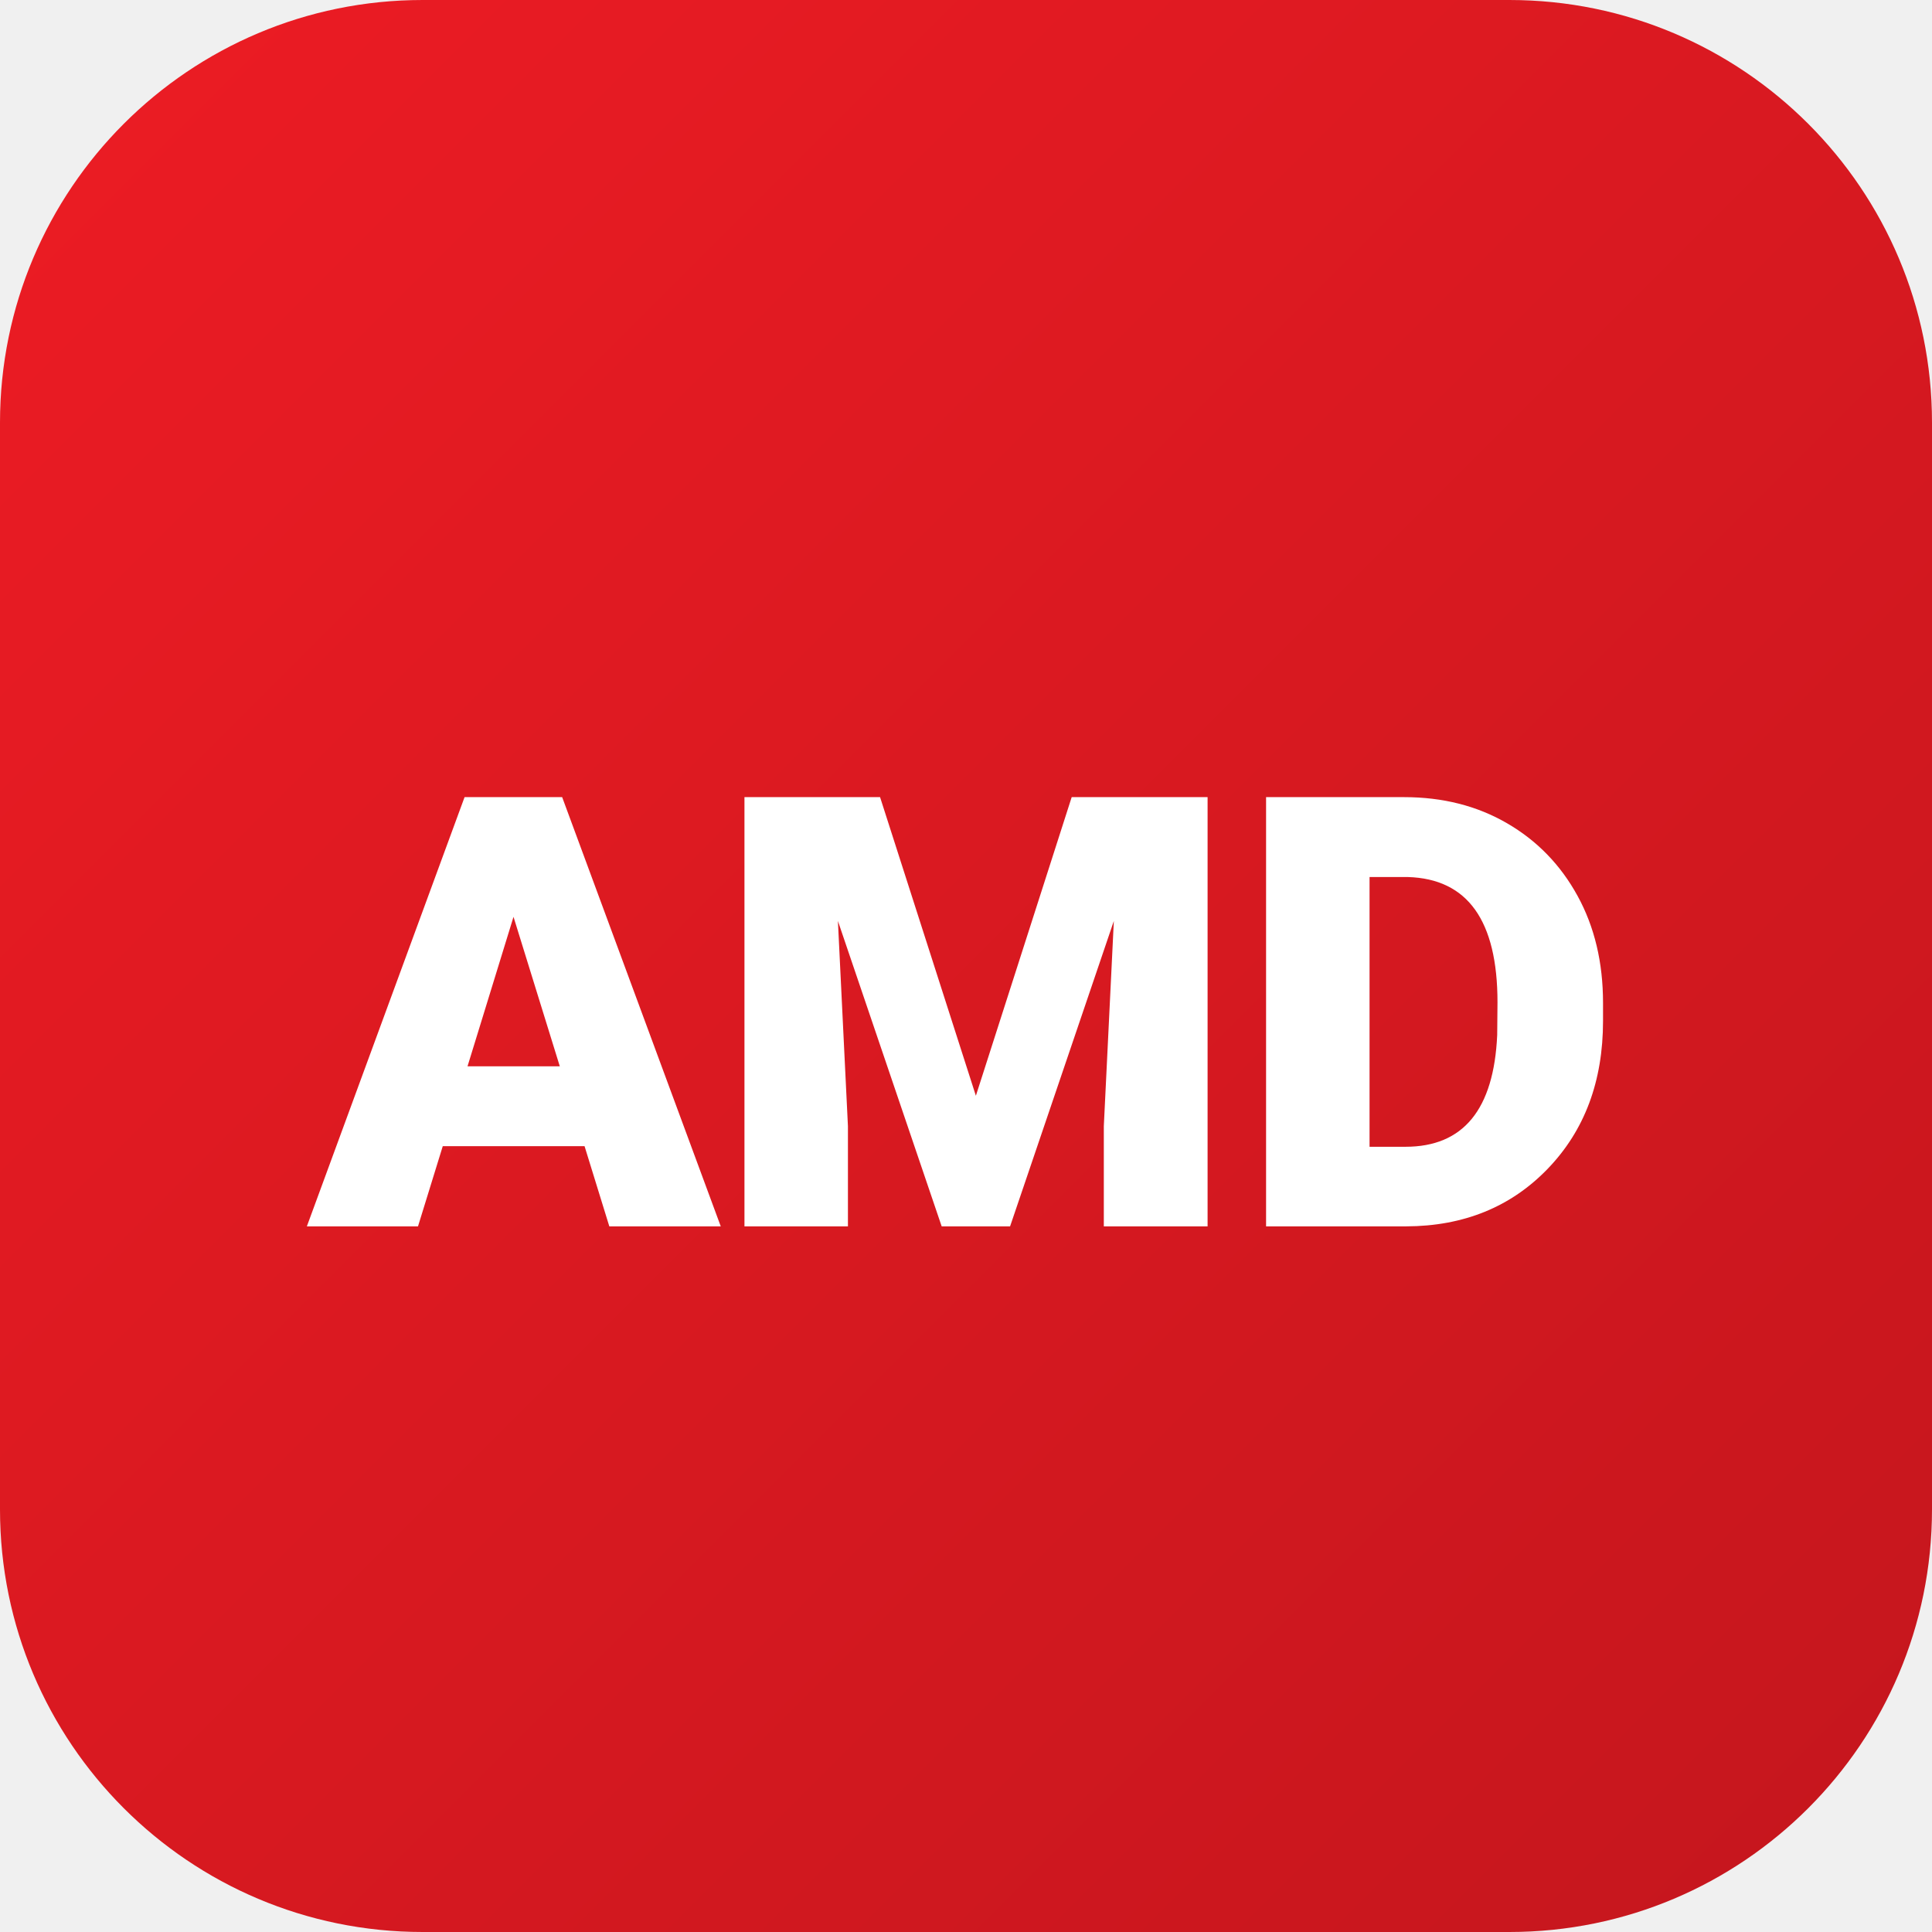
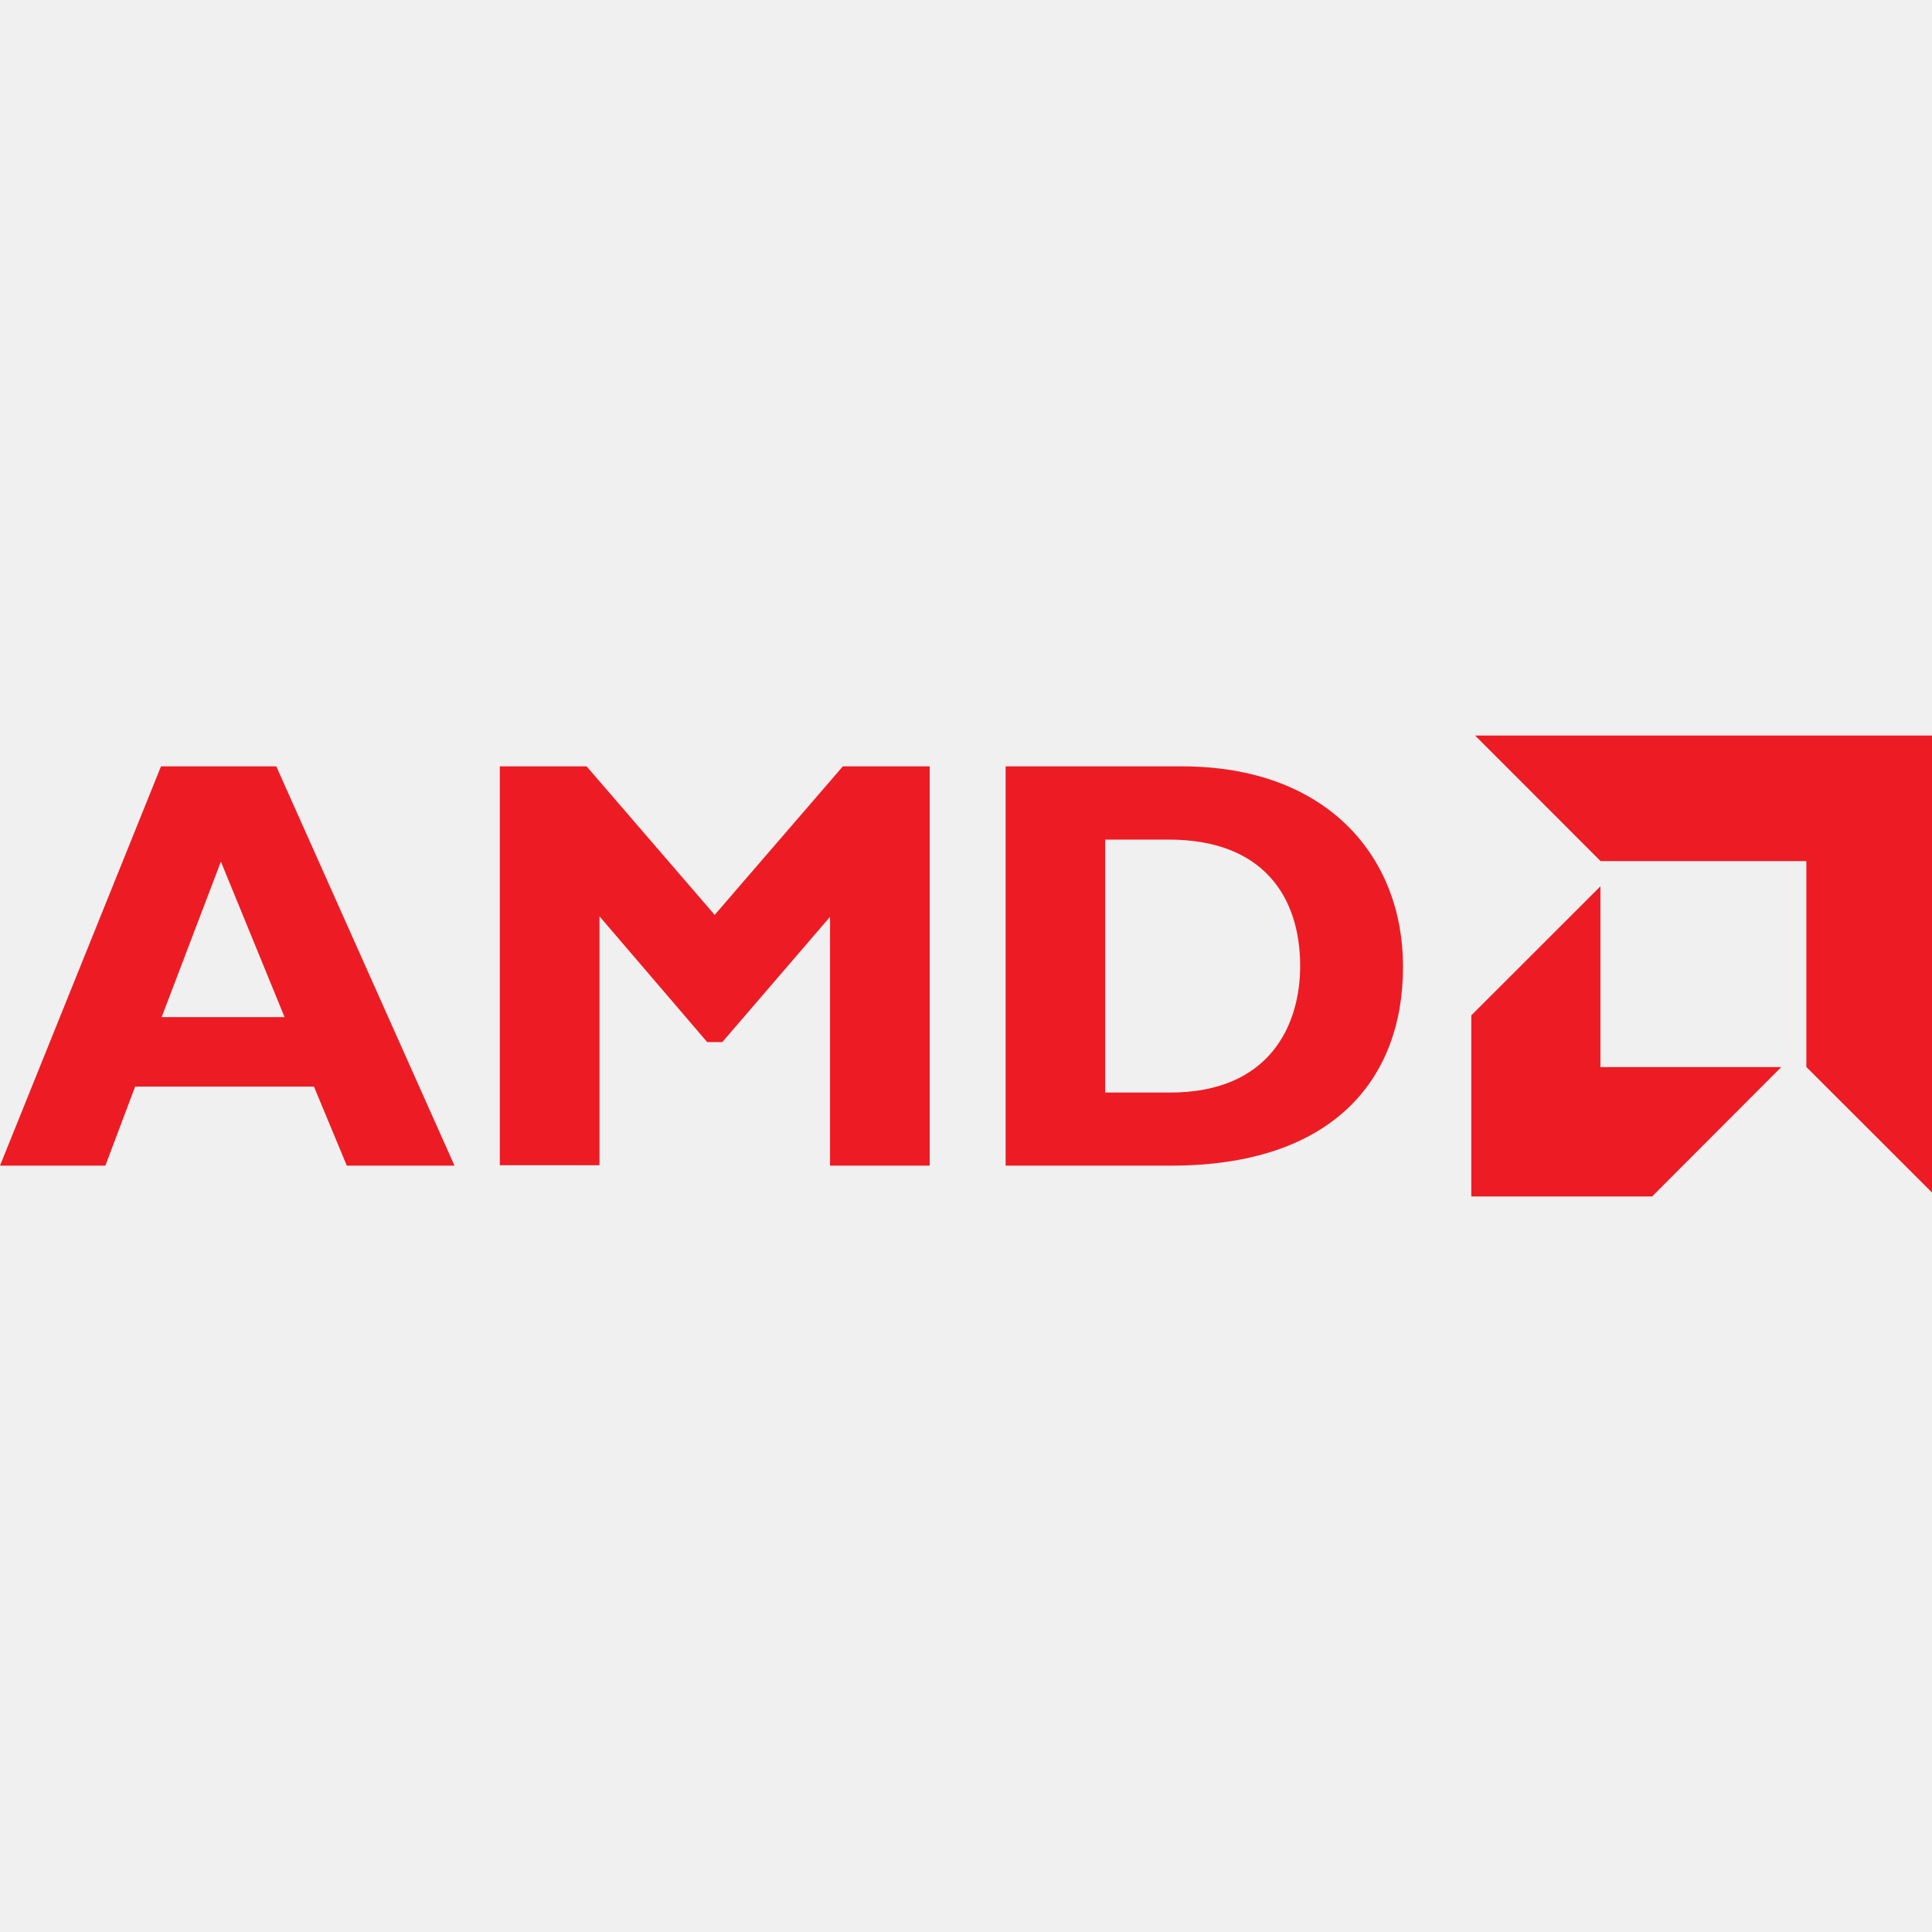
- <svg xmlns="http://www.w3.org/2000/svg" viewBox="0 0 512 512" width="512" height="512">
-   <defs>
-     <linearGradient id="grad_amd" x1="0%" y1="0%" x2="100%" y2="100%">
-       <stop offset="0%" stop-color="#ED1C24" />
-       <stop offset="100%" stop-color="#C4161D" />
-     </linearGradient>
-   </defs>
-   <rect width="512" height="512" rx="112" fill="url(#grad_amd)" />
-   <text x="256" y="325" text-anchor="middle" font-family="-apple-system, BlinkMacSystemFont, 'Segoe UI', Roboto, Helvetica, Arial, sans-serif" font-weight="800" font-size="160" fill="#FFFFFF" letter-spacing="-2">AMD</text>
+ <svg xmlns="http://www.w3.org/2000/svg" viewBox="0 0 24 24" width="512" height="512" fill="#ED1C24" role="img" aria-label="AMD logo">
+   <path fill-rule="evenodd" d="M18.324 9.137l1.559 1.56h2.556v2.557L24 14.814V9.137zM2 9.52l-2 4.96h1.309l.37-.982H3.9l.408.982h1.338L3.432 9.52zm4.209 0v4.955h1.238v-3.092l1.338 1.562h.188l1.338-1.556v3.091h1.238V9.52H10.47l-1.592 1.845L7.287 9.52zm6.283 0v4.96h2.057c1.979 0 2.88-1.046 2.88-2.472 0-1.36-.937-2.488-2.747-2.488zm1.237.91h.792c1.17 0 1.63.711 1.63 1.57 0 .728-.372 1.572-1.616 1.572h-.806zm-10.985.273l.791 1.932H2.008zm17.137.307l-1.604 1.603v2.25h2.246l1.604-1.607h-2.246z" />
</svg>
